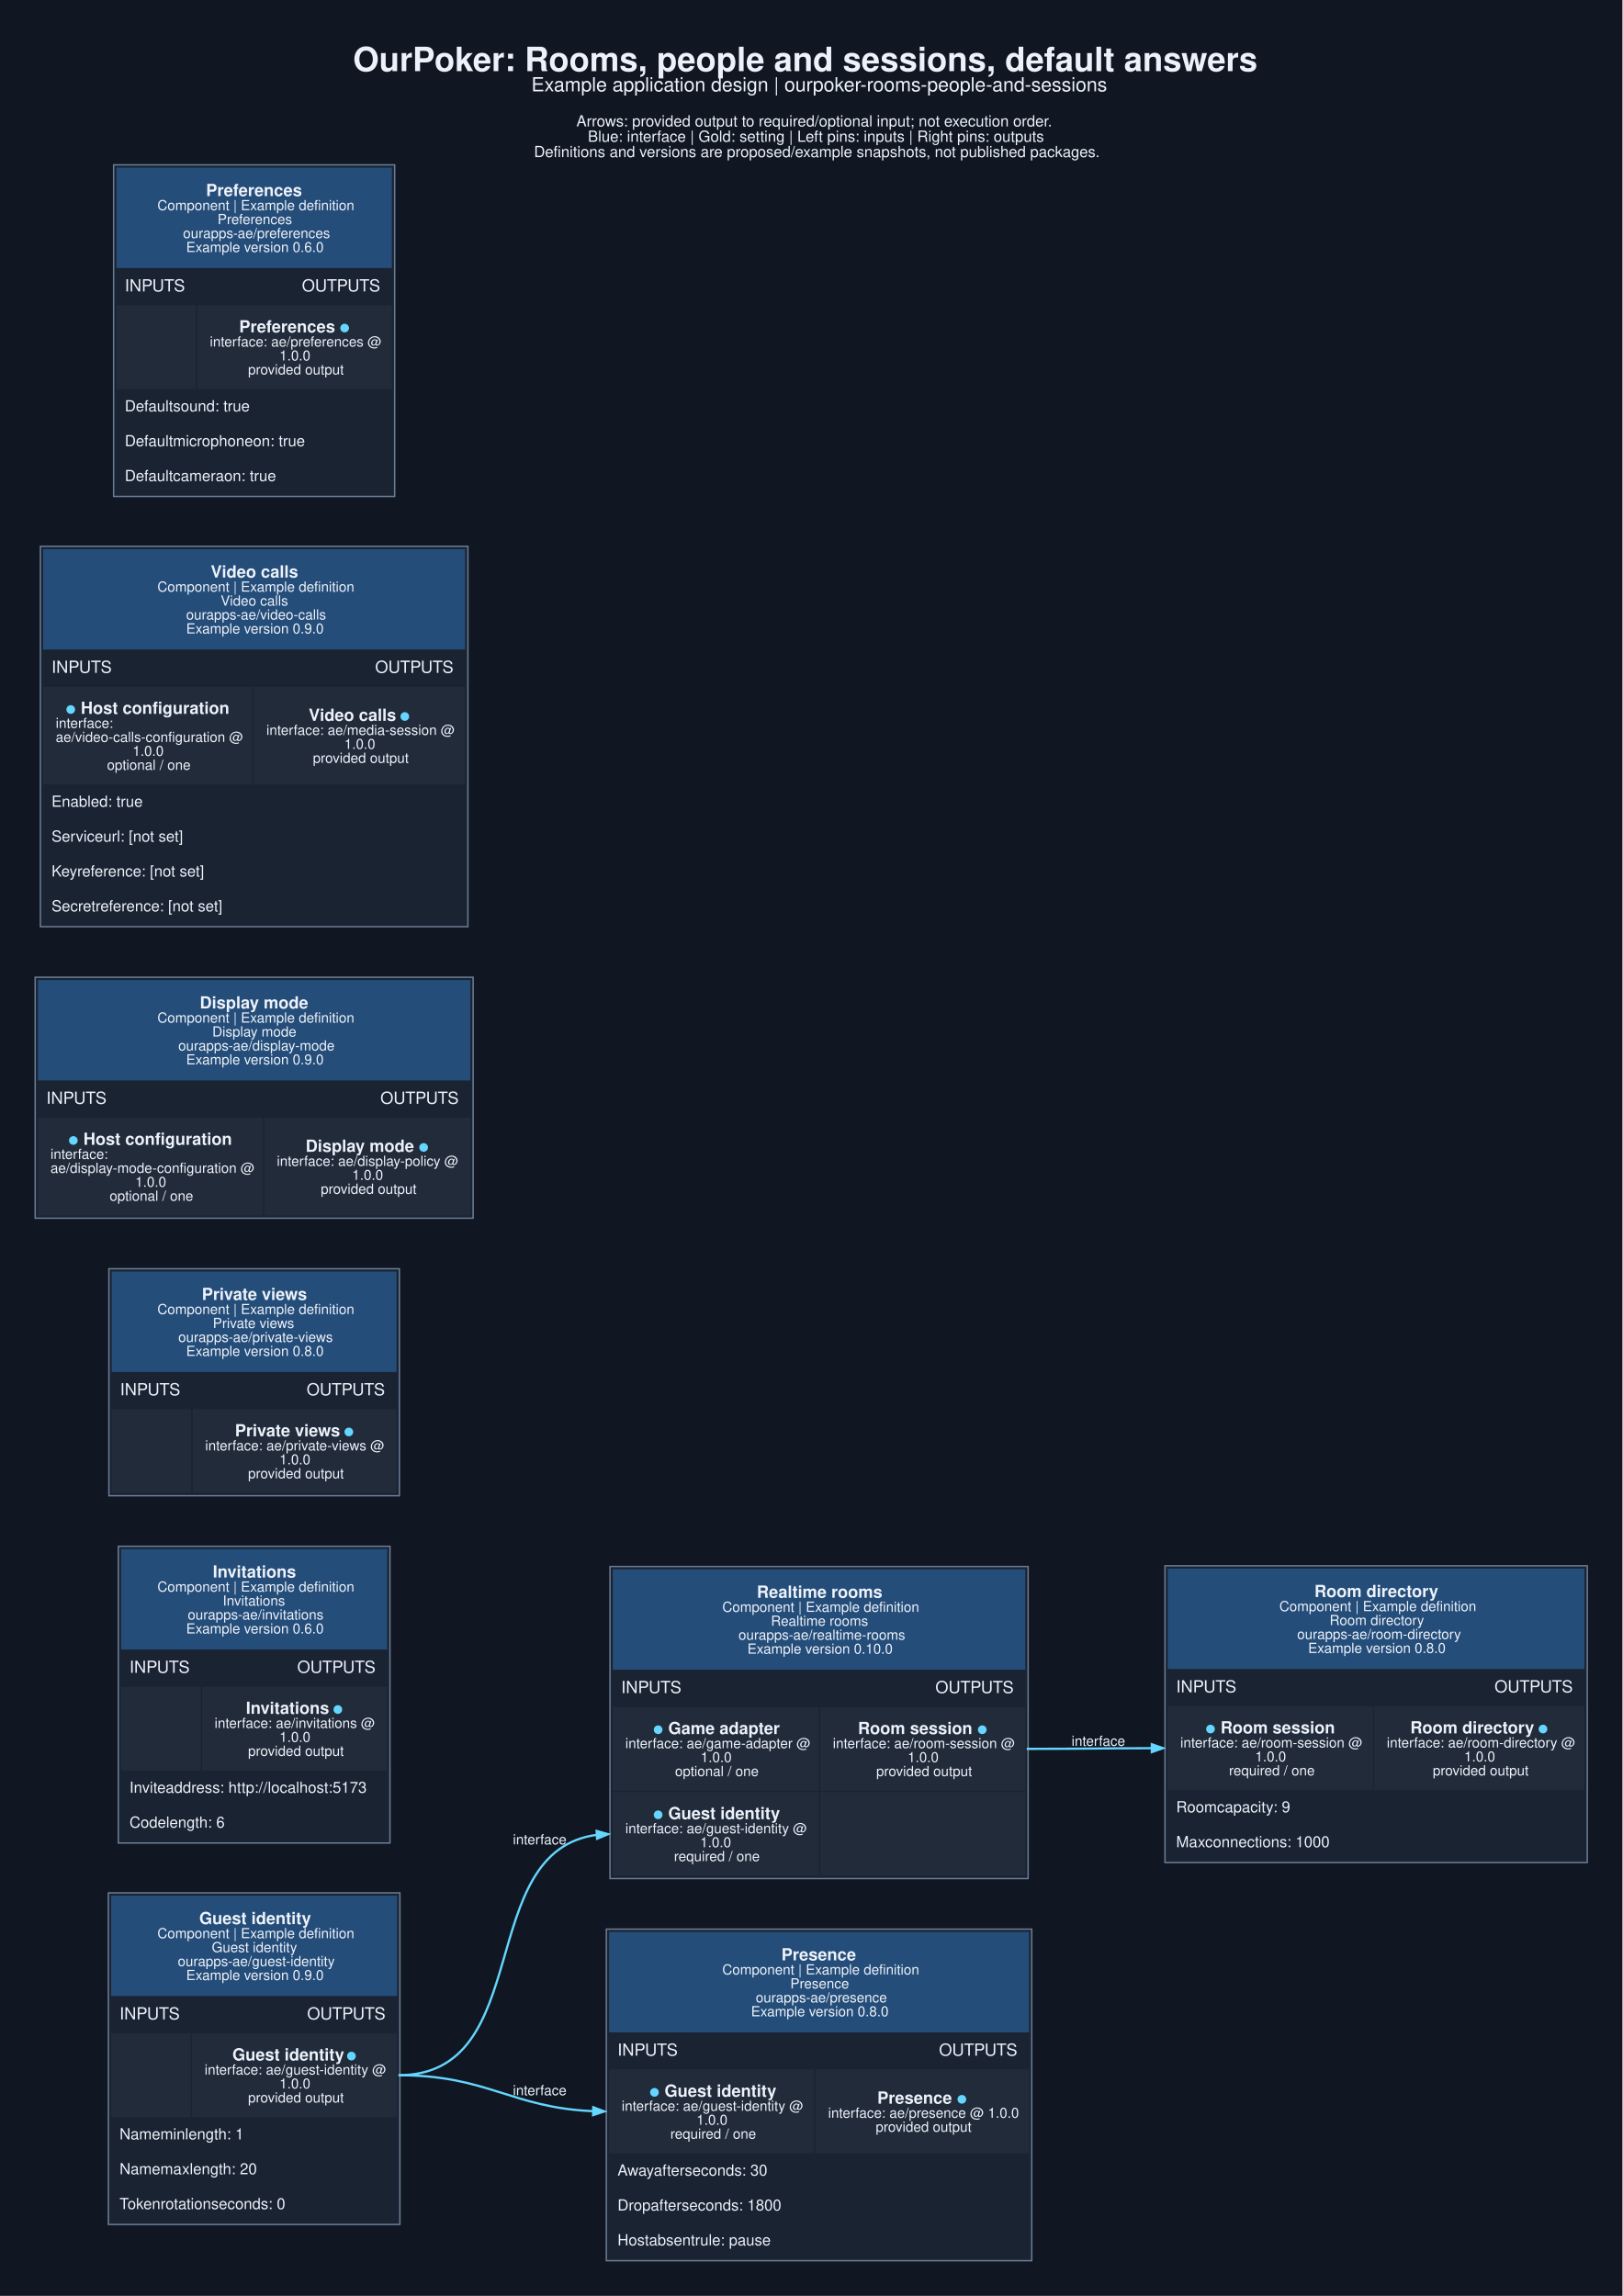
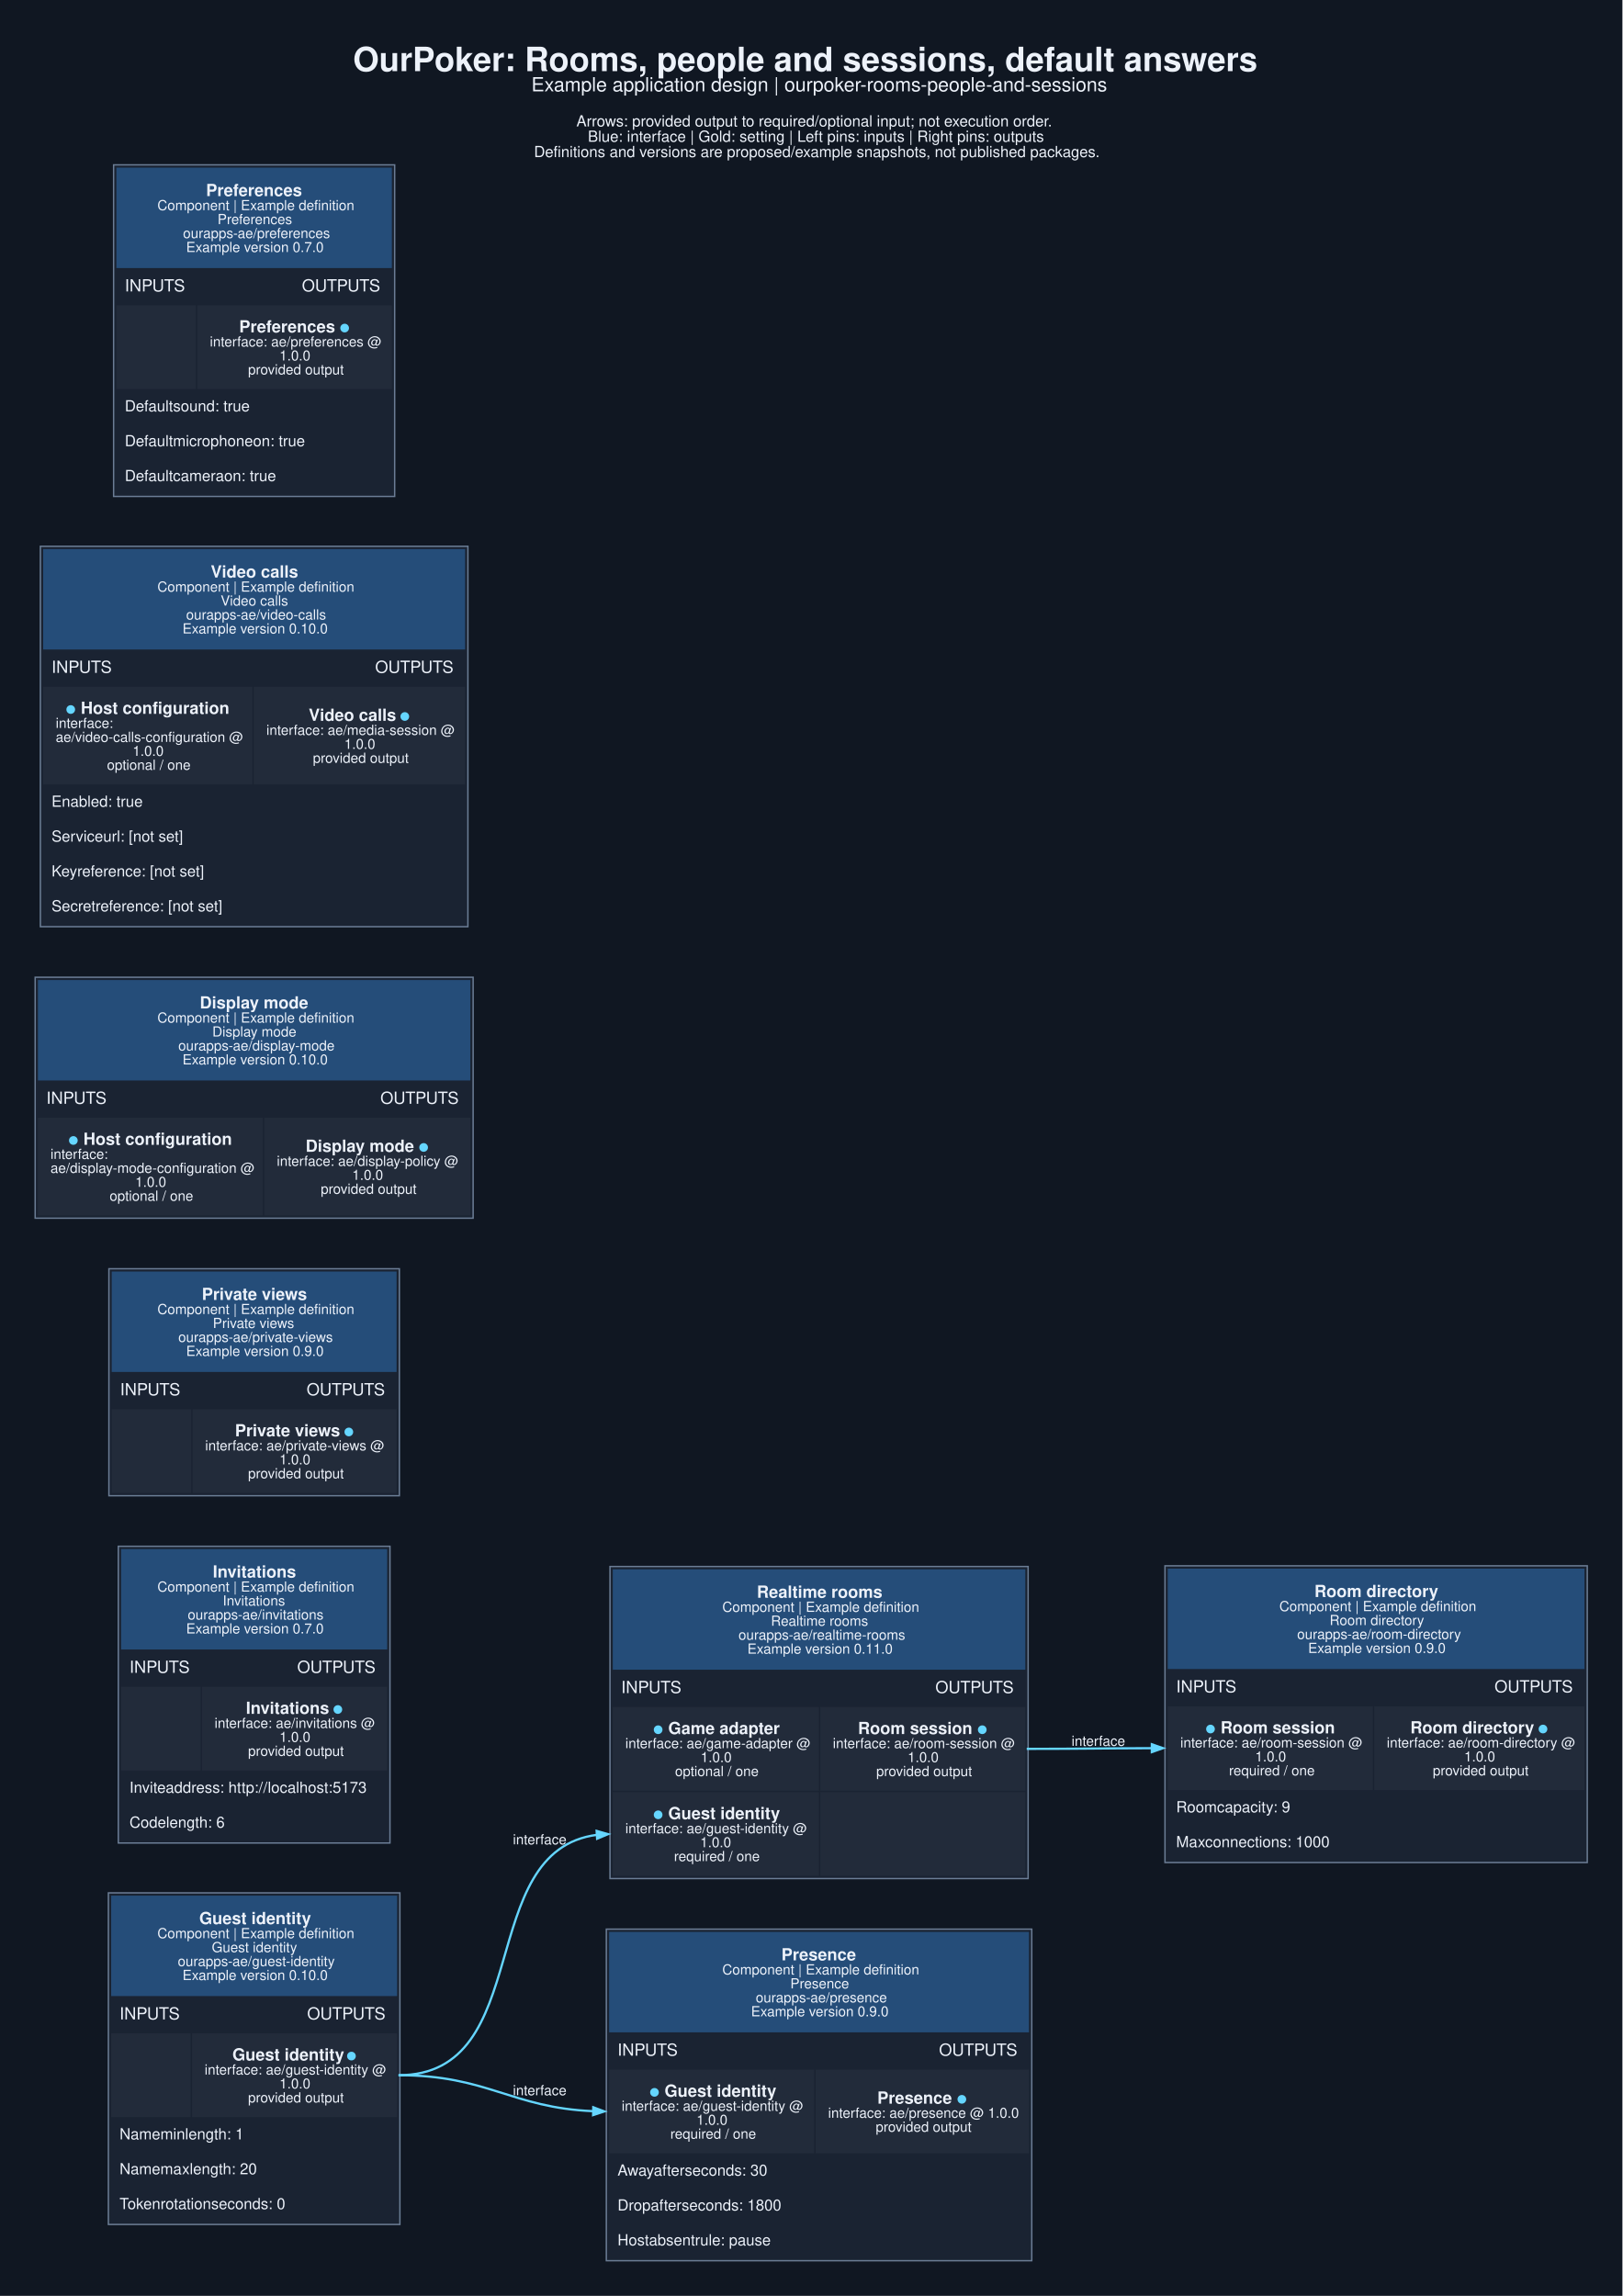
<svg xmlns="http://www.w3.org/2000/svg" width="1551pt" height="2195pt" viewBox="0.00 0.00 1551.00 2195.00">
  <g id="graph0" class="graph" transform="scale(1.33333 1.33333) rotate(0) translate(25.2 1620.95)">
    <polygon fill="#101722" stroke="none" points="-25.2,25.2 -25.2,-1620.95 1137.95,-1620.95 1137.95,25.2 -25.2,25.2" />
    <text xml:space="preserve" text-anchor="start" x="227.88" y="-1569.95" font-family="Helvetica,sans-Serif" font-weight="bold" font-size="24.00" fill="#edf2fa">OurPoker: Rooms, people and sessions, default answers</text>
    <text xml:space="preserve" text-anchor="start" x="355.75" y="-1555.45" font-family="Helvetica,sans-Serif" font-size="14.00" fill="#edf2fa">Example application design | ourpoker-rooms-people-and-sessions</text>
    <text xml:space="preserve" text-anchor="start" x="388" y="-1530.3" font-family="Helvetica,sans-Serif" font-size="11.00" fill="#edf2fa">Arrows: provided output to required/optional input; not execution order.</text>
    <text xml:space="preserve" text-anchor="start" x="396.25" y="-1519.3" font-family="Helvetica,sans-Serif" font-size="11.00" fill="#edf2fa">Blue: interface | Gold: setting | Left pins: inputs | Right pins: outputs</text>
    <text xml:space="preserve" text-anchor="start" x="357.62" y="-1508.3" font-family="Helvetica,sans-Serif" font-size="11.00" fill="#edf2fa">Definitions and versions are proposed/example snapshots, not published packages.</text>
    <g id="node1" class="node">
      <polygon fill="#1a2332" stroke="none" points="412.12,-274 412.12,-497.75 711.88,-497.75 711.88,-274 412.12,-274" />
      <polygon fill="#254d79" stroke="none" points="414.12,-423.75 414.12,-495.75 709.88,-495.75 709.88,-423.75 414.12,-423.75" />
      <text xml:space="preserve" text-anchor="start" x="517.38" y="-475.35" font-family="Helvetica,sans-Serif" font-weight="bold" font-size="12.00" fill="#edf2fa">Realtime rooms</text>
      <text xml:space="preserve" text-anchor="start" x="492.62" y="-465.25" font-family="Helvetica,sans-Serif" font-size="10.00" fill="#edf2fa">Component | Example definition</text>
      <text xml:space="preserve" text-anchor="start" x="527.5" y="-455.25" font-family="Helvetica,sans-Serif" font-size="10.00" fill="#edf2fa">Realtime rooms</text>
      <text xml:space="preserve" text-anchor="start" x="504.25" y="-445.25" font-family="Helvetica,sans-Serif" font-size="10.00" fill="#edf2fa">ourapps-ae/realtime-rooms</text>
-       <text xml:space="preserve" text-anchor="start" x="510.62" y="-435.25" font-family="Helvetica,sans-Serif" font-size="10.00" fill="#edf2fa">Example version 0.10.0</text>
+       <text xml:space="preserve" text-anchor="start" x="510.62" y="-435.25" font-family="Helvetica,sans-Serif" font-size="10.00" fill="#edf2fa">Example version 0.11.0</text>
      <text xml:space="preserve" text-anchor="start" x="420.12" y="-407" font-family="Helvetica,sans-Serif" font-size="12.00" fill="#edf2fa">INPUTS</text>
      <text xml:space="preserve" text-anchor="start" x="645.38" y="-407" font-family="Helvetica,sans-Serif" font-size="12.00" fill="#edf2fa">OUTPUTS</text>
      <polygon fill="#222b3a" stroke="none" points="414.12,-337 414.12,-397 561.88,-397 561.88,-337 414.12,-337" />
      <text xml:space="preserve" text-anchor="start" x="443" y="-377.6" font-family="Helvetica,sans-Serif" font-weight="bold" font-size="12.00" fill="#65d6ff">●</text>
      <text xml:space="preserve" text-anchor="start" x="450.5" y="-377.6" font-family="Helvetica,sans-Serif" font-weight="bold" font-size="12.00" fill="#edf2fa"> Game adapter</text>
      <text xml:space="preserve" text-anchor="start" x="423.12" y="-367.5" font-family="Helvetica,sans-Serif" font-size="10.00" fill="#edf2fa">interface: ae/game-adapter @</text>
      <text xml:space="preserve" text-anchor="start" x="477.12" y="-357.5" font-family="Helvetica,sans-Serif" font-size="10.00" fill="#edf2fa">1.0.0</text>
      <text xml:space="preserve" text-anchor="start" x="458.75" y="-347.5" font-family="Helvetica,sans-Serif" font-size="10.00" fill="#edf2fa">optional / one</text>
      <polygon fill="#222b3a" stroke="none" points="562.88,-337 562.88,-397 709.88,-397 709.88,-337 562.88,-337" />
      <text xml:space="preserve" text-anchor="start" x="589.88" y="-377.6" font-family="Helvetica,sans-Serif" font-weight="bold" font-size="12.00" fill="#edf2fa">Room session </text>
      <text xml:space="preserve" text-anchor="start" x="675.38" y="-377.6" font-family="Helvetica,sans-Serif" font-weight="bold" font-size="12.00" fill="#65d6ff">●</text>
      <text xml:space="preserve" text-anchor="start" x="571.88" y="-367.5" font-family="Helvetica,sans-Serif" font-size="10.00" fill="#edf2fa">interface: ae/room-session @</text>
      <text xml:space="preserve" text-anchor="start" x="625.5" y="-357.5" font-family="Helvetica,sans-Serif" font-size="10.00" fill="#edf2fa">1.0.0</text>
      <text xml:space="preserve" text-anchor="start" x="603" y="-347.5" font-family="Helvetica,sans-Serif" font-size="10.00" fill="#edf2fa">provided output</text>
      <polygon fill="#222b3a" stroke="none" points="414.12,-276 414.12,-336 561.88,-336 561.88,-276 414.12,-276" />
      <text xml:space="preserve" text-anchor="start" x="443" y="-316.6" font-family="Helvetica,sans-Serif" font-weight="bold" font-size="12.00" fill="#65d6ff">●</text>
      <text xml:space="preserve" text-anchor="start" x="450.5" y="-316.6" font-family="Helvetica,sans-Serif" font-weight="bold" font-size="12.00" fill="#edf2fa"> Guest identity</text>
      <text xml:space="preserve" text-anchor="start" x="423.12" y="-306.5" font-family="Helvetica,sans-Serif" font-size="10.00" fill="#edf2fa">interface: ae/guest-identity @</text>
      <text xml:space="preserve" text-anchor="start" x="476.75" y="-296.5" font-family="Helvetica,sans-Serif" font-size="10.00" fill="#edf2fa">1.0.0</text>
      <text xml:space="preserve" text-anchor="start" x="458" y="-286.5" font-family="Helvetica,sans-Serif" font-size="10.00" fill="#edf2fa">required / one</text>
      <polygon fill="#222b3a" stroke="none" points="562.88,-276 562.88,-336 709.88,-336 709.88,-276 562.88,-276" />
      <polygon fill="none" stroke="#6b7d95" points="412.12,-274 412.12,-497.75 711.88,-497.75 711.88,-274 412.12,-274" />
    </g>
    <g id="node2" class="node">
      <polygon fill="#1a2332" stroke="none" points="810,-285.5 810,-498.25 1112.75,-498.25 1112.75,-285.5 810,-285.5" />
      <polygon fill="#254d79" stroke="none" points="812,-424.25 812,-496.25 1110.75,-496.25 1110.75,-424.25 812,-424.25" />
      <text xml:space="preserve" text-anchor="start" x="917.12" y="-475.85" font-family="Helvetica,sans-Serif" font-weight="bold" font-size="12.00" fill="#edf2fa">Room directory</text>
      <text xml:space="preserve" text-anchor="start" x="892" y="-465.75" font-family="Helvetica,sans-Serif" font-size="10.00" fill="#edf2fa">Component | Example definition</text>
      <text xml:space="preserve" text-anchor="start" x="928" y="-455.75" font-family="Helvetica,sans-Serif" font-size="10.00" fill="#edf2fa">Room directory</text>
      <text xml:space="preserve" text-anchor="start" x="904.75" y="-445.75" font-family="Helvetica,sans-Serif" font-size="10.00" fill="#edf2fa">ourapps-ae/room-directory</text>
-       <text xml:space="preserve" text-anchor="start" x="912.62" y="-435.75" font-family="Helvetica,sans-Serif" font-size="10.00" fill="#edf2fa">Example version 0.8.0</text>
+       <text xml:space="preserve" text-anchor="start" x="912.62" y="-435.75" font-family="Helvetica,sans-Serif" font-size="10.00" fill="#edf2fa">Example version 0.9.0</text>
      <text xml:space="preserve" text-anchor="start" x="818" y="-407.5" font-family="Helvetica,sans-Serif" font-size="12.00" fill="#edf2fa">INPUTS</text>
      <text xml:space="preserve" text-anchor="start" x="1046.25" y="-407.5" font-family="Helvetica,sans-Serif" font-size="12.00" fill="#edf2fa">OUTPUTS</text>
      <polygon fill="#222b3a" stroke="none" points="812,-337.5 812,-397.5 959,-397.5 959,-337.5 812,-337.5" />
      <text xml:space="preserve" text-anchor="start" x="839" y="-378.1" font-family="Helvetica,sans-Serif" font-weight="bold" font-size="12.00" fill="#65d6ff">●</text>
      <text xml:space="preserve" text-anchor="start" x="846.5" y="-378.1" font-family="Helvetica,sans-Serif" font-weight="bold" font-size="12.00" fill="#edf2fa"> Room session</text>
      <text xml:space="preserve" text-anchor="start" x="821" y="-368" font-family="Helvetica,sans-Serif" font-size="10.00" fill="#edf2fa">interface: ae/room-session @</text>
      <text xml:space="preserve" text-anchor="start" x="874.62" y="-358" font-family="Helvetica,sans-Serif" font-size="10.00" fill="#edf2fa">1.0.0</text>
      <text xml:space="preserve" text-anchor="start" x="855.88" y="-348" font-family="Helvetica,sans-Serif" font-size="10.00" fill="#edf2fa">required / one</text>
      <polygon fill="#222b3a" stroke="none" points="960,-337.5 960,-397.5 1110.75,-397.5 1110.75,-337.5 960,-337.5" />
      <text xml:space="preserve" text-anchor="start" x="985.88" y="-378.1" font-family="Helvetica,sans-Serif" font-weight="bold" font-size="12.00" fill="#edf2fa">Room directory </text>
      <text xml:space="preserve" text-anchor="start" x="1077.38" y="-378.1" font-family="Helvetica,sans-Serif" font-weight="bold" font-size="12.00" fill="#65d6ff">●</text>
      <text xml:space="preserve" text-anchor="start" x="969" y="-368" font-family="Helvetica,sans-Serif" font-size="10.00" fill="#edf2fa">interface: ae/room-directory @</text>
      <text xml:space="preserve" text-anchor="start" x="1024.5" y="-358" font-family="Helvetica,sans-Serif" font-size="10.00" fill="#edf2fa">1.0.0</text>
      <text xml:space="preserve" text-anchor="start" x="1002" y="-348" font-family="Helvetica,sans-Serif" font-size="10.00" fill="#edf2fa">provided output</text>
      <text xml:space="preserve" text-anchor="start" x="818" y="-321.5" font-family="Helvetica,sans-Serif" font-size="11.00" fill="#edf2fa">Roomcapacity: 9</text>
      <text xml:space="preserve" text-anchor="start" x="818" y="-296.5" font-family="Helvetica,sans-Serif" font-size="11.00" fill="#edf2fa">Maxconnections: 1000</text>
      <polygon fill="none" stroke="#6b7d95" points="810,-285.5 810,-498.25 1112.75,-498.25 1112.75,-285.5 810,-285.5" />
    </g>
    <g id="edge2" class="edge">
      <path fill="none" stroke="#65d6ff" stroke-width="1.6" d="M710.88,-367C751.73,-367 764.45,-367.42 800.69,-367.49" />
      <polygon fill="#65d6ff" stroke="#65d6ff" stroke-width="1.6" points="800.58,-370.29 808.58,-367.5 800.58,-364.69 800.58,-370.29" />
      <text xml:space="preserve" text-anchor="middle" x="762.25" y="-369.15" font-family="Helvetica,sans-Serif" font-size="10.00" fill="#edf2fa">interface</text>
    </g>
    <g id="node3" class="node">
      <polygon fill="#1a2332" stroke="none" points="52.5,-26 52.5,-263.75 261.5,-263.75 261.5,-26 52.5,-26" />
      <polygon fill="#254d79" stroke="none" points="54.5,-189.75 54.5,-261.75 259.5,-261.75 259.5,-189.75 54.5,-189.75" />
      <text xml:space="preserve" text-anchor="start" x="117.62" y="-241.35" font-family="Helvetica,sans-Serif" font-weight="bold" font-size="12.00" fill="#edf2fa">Guest identity</text>
      <text xml:space="preserve" text-anchor="start" x="87.62" y="-231.25" font-family="Helvetica,sans-Serif" font-size="10.00" fill="#edf2fa">Component | Example definition</text>
      <text xml:space="preserve" text-anchor="start" x="126.62" y="-221.25" font-family="Helvetica,sans-Serif" font-size="10.00" fill="#edf2fa">Guest identity</text>
      <text xml:space="preserve" text-anchor="start" x="102.25" y="-211.25" font-family="Helvetica,sans-Serif" font-size="10.00" fill="#edf2fa">ourapps-ae/guest-identity</text>
-       <text xml:space="preserve" text-anchor="start" x="108.25" y="-201.25" font-family="Helvetica,sans-Serif" font-size="10.00" fill="#edf2fa">Example version 0.9.0</text>
+       <text xml:space="preserve" text-anchor="start" x="105.62" y="-201.25" font-family="Helvetica,sans-Serif" font-size="10.00" fill="#edf2fa">Example version 0.10.0</text>
      <text xml:space="preserve" text-anchor="start" x="60.5" y="-173" font-family="Helvetica,sans-Serif" font-size="12.00" fill="#edf2fa">INPUTS</text>
      <text xml:space="preserve" text-anchor="start" x="195" y="-173" font-family="Helvetica,sans-Serif" font-size="12.00" fill="#edf2fa">OUTPUTS</text>
      <polygon fill="#222b3a" stroke="none" points="54.5,-103 54.5,-163 111.5,-163 111.5,-103 54.5,-103" />
      <polygon fill="#222b3a" stroke="none" points="112.5,-103 112.5,-163 259.5,-163 259.5,-103 112.5,-103" />
      <text xml:space="preserve" text-anchor="start" x="141.38" y="-143.6" font-family="Helvetica,sans-Serif" font-weight="bold" font-size="12.00" fill="#edf2fa">Guest identity </text>
      <text xml:space="preserve" text-anchor="start" x="223.12" y="-143.6" font-family="Helvetica,sans-Serif" font-weight="bold" font-size="12.00" fill="#65d6ff">●</text>
      <text xml:space="preserve" text-anchor="start" x="121.5" y="-133.5" font-family="Helvetica,sans-Serif" font-size="10.00" fill="#edf2fa">interface: ae/guest-identity @</text>
      <text xml:space="preserve" text-anchor="start" x="175.12" y="-123.5" font-family="Helvetica,sans-Serif" font-size="10.00" fill="#edf2fa">1.0.0</text>
      <text xml:space="preserve" text-anchor="start" x="152.62" y="-113.5" font-family="Helvetica,sans-Serif" font-size="10.00" fill="#edf2fa">provided output</text>
      <text xml:space="preserve" text-anchor="start" x="60.5" y="-87" font-family="Helvetica,sans-Serif" font-size="11.00" fill="#edf2fa">Nameminlength: 1</text>
      <text xml:space="preserve" text-anchor="start" x="60.5" y="-62" font-family="Helvetica,sans-Serif" font-size="11.00" fill="#edf2fa">Namemaxlength: 20</text>
      <text xml:space="preserve" text-anchor="start" x="60.5" y="-37" font-family="Helvetica,sans-Serif" font-size="11.00" fill="#edf2fa">Tokenrotationseconds: 0</text>
      <polygon fill="none" stroke="#6b7d95" points="52.5,-26 52.5,-263.75 261.5,-263.75 261.5,-26 52.5,-26" />
    </g>
    <g id="edge1" class="edge">
      <path fill="none" stroke="#65d6ff" stroke-width="1.6" d="M260.5,-133C359.43,-133 314.09,-294.05 402.87,-305.37" />
      <polygon fill="#65d6ff" stroke="#65d6ff" stroke-width="1.6" points="402.55,-308.16 410.71,-305.85 402.89,-302.57 402.55,-308.16" />
      <text xml:space="preserve" text-anchor="middle" x="361.75" y="-298.53" font-family="Helvetica,sans-Serif" font-size="10.00" fill="#edf2fa">interface</text>
    </g>
    <g id="node4" class="node">
      <polygon fill="#1a2332" stroke="none" points="409.5,0 409.5,-237.75 714.5,-237.75 714.5,0 409.5,0" />
      <polygon fill="#254d79" stroke="none" points="411.5,-163.75 411.5,-235.75 712.5,-235.75 712.5,-163.75 411.5,-163.75" />
      <text xml:space="preserve" text-anchor="start" x="535" y="-215.35" font-family="Helvetica,sans-Serif" font-weight="bold" font-size="12.00" fill="#edf2fa">Presence</text>
      <text xml:space="preserve" text-anchor="start" x="492.62" y="-205.25" font-family="Helvetica,sans-Serif" font-size="10.00" fill="#edf2fa">Component | Example definition</text>
      <text xml:space="preserve" text-anchor="start" x="541.38" y="-195.25" font-family="Helvetica,sans-Serif" font-size="10.00" fill="#edf2fa">Presence</text>
      <text xml:space="preserve" text-anchor="start" x="516.62" y="-185.25" font-family="Helvetica,sans-Serif" font-size="10.00" fill="#edf2fa">ourapps-ae/presence</text>
-       <text xml:space="preserve" text-anchor="start" x="513.25" y="-175.25" font-family="Helvetica,sans-Serif" font-size="10.00" fill="#edf2fa">Example version 0.8.0</text>
+       <text xml:space="preserve" text-anchor="start" x="513.25" y="-175.25" font-family="Helvetica,sans-Serif" font-size="10.00" fill="#edf2fa">Example version 0.9.0</text>
      <text xml:space="preserve" text-anchor="start" x="417.5" y="-147" font-family="Helvetica,sans-Serif" font-size="12.00" fill="#edf2fa">INPUTS</text>
      <text xml:space="preserve" text-anchor="start" x="648" y="-147" font-family="Helvetica,sans-Serif" font-size="12.00" fill="#edf2fa">OUTPUTS</text>
      <polygon fill="#222b3a" stroke="none" points="411.5,-77 411.5,-137 558.5,-137 558.5,-77 411.5,-77" />
      <text xml:space="preserve" text-anchor="start" x="440.38" y="-117.6" font-family="Helvetica,sans-Serif" font-weight="bold" font-size="12.00" fill="#65d6ff">●</text>
      <text xml:space="preserve" text-anchor="start" x="447.88" y="-117.6" font-family="Helvetica,sans-Serif" font-weight="bold" font-size="12.00" fill="#edf2fa"> Guest identity</text>
      <text xml:space="preserve" text-anchor="start" x="420.5" y="-107.5" font-family="Helvetica,sans-Serif" font-size="10.00" fill="#edf2fa">interface: ae/guest-identity @</text>
      <text xml:space="preserve" text-anchor="start" x="474.12" y="-97.5" font-family="Helvetica,sans-Serif" font-size="10.00" fill="#edf2fa">1.0.0</text>
      <text xml:space="preserve" text-anchor="start" x="455.38" y="-87.5" font-family="Helvetica,sans-Serif" font-size="10.00" fill="#edf2fa">required / one</text>
      <polygon fill="#222b3a" stroke="none" points="559.5,-77 559.5,-137 712.5,-137 712.5,-77 559.5,-77" />
      <text xml:space="preserve" text-anchor="start" x="603.75" y="-112.6" font-family="Helvetica,sans-Serif" font-weight="bold" font-size="12.00" fill="#edf2fa">Presence </text>
      <text xml:space="preserve" text-anchor="start" x="660.75" y="-112.6" font-family="Helvetica,sans-Serif" font-weight="bold" font-size="12.00" fill="#65d6ff">●</text>
      <text xml:space="preserve" text-anchor="start" x="568.5" y="-102.5" font-family="Helvetica,sans-Serif" font-size="10.00" fill="#edf2fa">interface: ae/presence @ 1.0.0</text>
      <text xml:space="preserve" text-anchor="start" x="602.62" y="-92.5" font-family="Helvetica,sans-Serif" font-size="10.00" fill="#edf2fa">provided output</text>
      <text xml:space="preserve" text-anchor="start" x="417.5" y="-61" font-family="Helvetica,sans-Serif" font-size="11.00" fill="#edf2fa">Awayafterseconds: 30</text>
      <text xml:space="preserve" text-anchor="start" x="417.5" y="-36" font-family="Helvetica,sans-Serif" font-size="11.00" fill="#edf2fa">Dropafterseconds: 1800</text>
      <text xml:space="preserve" text-anchor="start" x="417.5" y="-11" font-family="Helvetica,sans-Serif" font-size="11.00" fill="#edf2fa">Hostabsentrule: pause</text>
      <polygon fill="none" stroke="#6b7d95" points="409.5,0 409.5,-237.75 714.5,-237.75 714.5,0 409.5,0" />
    </g>
    <g id="edge3" class="edge">
      <path fill="none" stroke="#65d6ff" stroke-width="1.6" d="M260.5,-133C324.59,-133 341.14,-109.67 400.22,-107.21" />
      <polygon fill="#65d6ff" stroke="#65d6ff" stroke-width="1.6" points="400.14,-110.01 408.08,-107.05 400.02,-104.41 400.14,-110.01" />
      <text xml:space="preserve" text-anchor="middle" x="361.75" y="-118.66" font-family="Helvetica,sans-Serif" font-size="10.00" fill="#edf2fa">interface</text>
    </g>
    <g id="node5" class="node">
      <polygon fill="#1a2332" stroke="none" points="59.62,-299.5 59.62,-512.25 254.38,-512.25 254.38,-299.5 59.62,-299.5" />
      <polygon fill="#254d79" stroke="none" points="61.62,-438.25 61.62,-510.25 252.38,-510.25 252.38,-438.25 61.62,-438.25" />
      <text xml:space="preserve" text-anchor="start" x="127.38" y="-489.85" font-family="Helvetica,sans-Serif" font-weight="bold" font-size="12.00" fill="#edf2fa">Invitations</text>
      <text xml:space="preserve" text-anchor="start" x="87.62" y="-479.75" font-family="Helvetica,sans-Serif" font-size="10.00" fill="#edf2fa">Component | Example definition</text>
      <text xml:space="preserve" text-anchor="start" x="134.5" y="-469.75" font-family="Helvetica,sans-Serif" font-size="10.00" fill="#edf2fa">Invitations</text>
      <text xml:space="preserve" text-anchor="start" x="109.38" y="-459.75" font-family="Helvetica,sans-Serif" font-size="10.00" fill="#edf2fa">ourapps-ae/invitations</text>
-       <text xml:space="preserve" text-anchor="start" x="108.25" y="-449.75" font-family="Helvetica,sans-Serif" font-size="10.00" fill="#edf2fa">Example version 0.6.0</text>
+       <text xml:space="preserve" text-anchor="start" x="108.25" y="-449.75" font-family="Helvetica,sans-Serif" font-size="10.00" fill="#edf2fa">Example version 0.7.0</text>
      <text xml:space="preserve" text-anchor="start" x="67.62" y="-421.5" font-family="Helvetica,sans-Serif" font-size="12.00" fill="#edf2fa">INPUTS</text>
      <text xml:space="preserve" text-anchor="start" x="187.88" y="-421.5" font-family="Helvetica,sans-Serif" font-size="12.00" fill="#edf2fa">OUTPUTS</text>
      <polygon fill="#222b3a" stroke="none" points="61.62,-351.5 61.62,-411.5 118.62,-411.5 118.62,-351.5 61.62,-351.5" />
      <polygon fill="#222b3a" stroke="none" points="119.62,-351.5 119.62,-411.5 252.38,-411.5 252.38,-351.5 119.62,-351.5" />
      <text xml:space="preserve" text-anchor="start" x="151.12" y="-392.1" font-family="Helvetica,sans-Serif" font-weight="bold" font-size="12.00" fill="#edf2fa">Invitations </text>
      <text xml:space="preserve" text-anchor="start" x="213.38" y="-392.1" font-family="Helvetica,sans-Serif" font-weight="bold" font-size="12.00" fill="#65d6ff">●</text>
      <text xml:space="preserve" text-anchor="start" x="128.62" y="-382" font-family="Helvetica,sans-Serif" font-size="10.00" fill="#edf2fa">interface: ae/invitations @</text>
      <text xml:space="preserve" text-anchor="start" x="175.12" y="-372" font-family="Helvetica,sans-Serif" font-size="10.00" fill="#edf2fa">1.0.0</text>
      <text xml:space="preserve" text-anchor="start" x="152.62" y="-362" font-family="Helvetica,sans-Serif" font-size="10.00" fill="#edf2fa">provided output</text>
      <text xml:space="preserve" text-anchor="start" x="67.62" y="-335.5" font-family="Helvetica,sans-Serif" font-size="11.00" fill="#edf2fa">Inviteaddress: http://localhost:5173</text>
      <text xml:space="preserve" text-anchor="start" x="67.62" y="-310.5" font-family="Helvetica,sans-Serif" font-size="11.00" fill="#edf2fa">Codelength: 6</text>
      <polygon fill="none" stroke="#6b7d95" points="59.62,-299.5 59.62,-512.25 254.38,-512.25 254.38,-299.5 59.62,-299.5" />
    </g>
    <g id="node6" class="node">
      <polygon fill="#1a2332" stroke="none" points="52.88,-548.5 52.88,-711.25 261.12,-711.25 261.12,-548.5 52.88,-548.5" />
      <polygon fill="#254d79" stroke="none" points="54.88,-637.25 54.88,-709.25 259.12,-709.25 259.12,-637.25 54.88,-637.25" />
      <text xml:space="preserve" text-anchor="start" x="119.5" y="-688.85" font-family="Helvetica,sans-Serif" font-weight="bold" font-size="12.00" fill="#edf2fa">Private views</text>
      <text xml:space="preserve" text-anchor="start" x="87.62" y="-678.75" font-family="Helvetica,sans-Serif" font-size="10.00" fill="#edf2fa">Component | Example definition</text>
      <text xml:space="preserve" text-anchor="start" x="127.38" y="-668.75" font-family="Helvetica,sans-Serif" font-size="10.00" fill="#edf2fa">Private views</text>
      <text xml:space="preserve" text-anchor="start" x="102.62" y="-658.75" font-family="Helvetica,sans-Serif" font-size="10.00" fill="#edf2fa">ourapps-ae/private-views</text>
-       <text xml:space="preserve" text-anchor="start" x="108.25" y="-648.75" font-family="Helvetica,sans-Serif" font-size="10.00" fill="#edf2fa">Example version 0.8.0</text>
+       <text xml:space="preserve" text-anchor="start" x="108.25" y="-648.75" font-family="Helvetica,sans-Serif" font-size="10.00" fill="#edf2fa">Example version 0.9.0</text>
      <text xml:space="preserve" text-anchor="start" x="60.88" y="-620.5" font-family="Helvetica,sans-Serif" font-size="12.00" fill="#edf2fa">INPUTS</text>
      <text xml:space="preserve" text-anchor="start" x="194.62" y="-620.5" font-family="Helvetica,sans-Serif" font-size="12.00" fill="#edf2fa">OUTPUTS</text>
      <polygon fill="#222b3a" stroke="none" points="54.88,-550.5 54.88,-610.5 111.88,-610.5 111.88,-550.5 54.88,-550.5" />
      <polygon fill="#222b3a" stroke="none" points="112.88,-550.5 112.88,-610.5 259.12,-610.5 259.12,-550.5 112.88,-550.5" />
      <text xml:space="preserve" text-anchor="start" x="143.25" y="-591.1" font-family="Helvetica,sans-Serif" font-weight="bold" font-size="12.00" fill="#edf2fa">Private views </text>
      <text xml:space="preserve" text-anchor="start" x="221.25" y="-591.1" font-family="Helvetica,sans-Serif" font-weight="bold" font-size="12.00" fill="#65d6ff">●</text>
      <text xml:space="preserve" text-anchor="start" x="121.88" y="-581" font-family="Helvetica,sans-Serif" font-size="10.00" fill="#edf2fa">interface: ae/private-views @</text>
      <text xml:space="preserve" text-anchor="start" x="175.12" y="-571" font-family="Helvetica,sans-Serif" font-size="10.00" fill="#edf2fa">1.0.0</text>
      <text xml:space="preserve" text-anchor="start" x="152.62" y="-561" font-family="Helvetica,sans-Serif" font-size="10.00" fill="#edf2fa">provided output</text>
      <polygon fill="none" stroke="#6b7d95" points="52.88,-548.5 52.88,-711.25 261.12,-711.25 261.12,-548.5 52.88,-548.5" />
    </g>
    <g id="node7" class="node">
      <polygon fill="#1a2332" stroke="none" points="0,-747.5 0,-920.25 314,-920.25 314,-747.5 0,-747.5" />
      <polygon fill="#254d79" stroke="none" points="2,-846.25 2,-918.25 312,-918.25 312,-846.25 2,-846.25" />
      <text xml:space="preserve" text-anchor="start" x="118" y="-897.85" font-family="Helvetica,sans-Serif" font-weight="bold" font-size="12.00" fill="#edf2fa">Display mode</text>
      <text xml:space="preserve" text-anchor="start" x="87.62" y="-887.75" font-family="Helvetica,sans-Serif" font-size="10.00" fill="#edf2fa">Component | Example definition</text>
      <text xml:space="preserve" text-anchor="start" x="127" y="-877.75" font-family="Helvetica,sans-Serif" font-size="10.00" fill="#edf2fa">Display mode</text>
      <text xml:space="preserve" text-anchor="start" x="102.62" y="-867.75" font-family="Helvetica,sans-Serif" font-size="10.00" fill="#edf2fa">ourapps-ae/display-mode</text>
-       <text xml:space="preserve" text-anchor="start" x="108.25" y="-857.75" font-family="Helvetica,sans-Serif" font-size="10.00" fill="#edf2fa">Example version 0.9.0</text>
+       <text xml:space="preserve" text-anchor="start" x="105.62" y="-857.75" font-family="Helvetica,sans-Serif" font-size="10.00" fill="#edf2fa">Example version 0.10.0</text>
      <text xml:space="preserve" text-anchor="start" x="8" y="-829.5" font-family="Helvetica,sans-Serif" font-size="12.00" fill="#edf2fa">INPUTS</text>
      <text xml:space="preserve" text-anchor="start" x="247.5" y="-829.5" font-family="Helvetica,sans-Serif" font-size="12.00" fill="#edf2fa">OUTPUTS</text>
      <polygon fill="#222b3a" stroke="none" points="2,-749.5 2,-819.5 163.25,-819.5 163.25,-749.5 2,-749.5" />
      <text xml:space="preserve" text-anchor="start" x="23.75" y="-800.1" font-family="Helvetica,sans-Serif" font-weight="bold" font-size="12.00" fill="#65d6ff">●</text>
      <text xml:space="preserve" text-anchor="start" x="31.25" y="-800.1" font-family="Helvetica,sans-Serif" font-weight="bold" font-size="12.00" fill="#edf2fa"> Host configuration</text>
      <text xml:space="preserve" text-anchor="start" x="11" y="-790" font-family="Helvetica,sans-Serif" font-size="10.00" fill="#edf2fa">interface:</text>
      <text xml:space="preserve" text-anchor="start" x="11" y="-780" font-family="Helvetica,sans-Serif" font-size="10.00" fill="#edf2fa">ae/display-mode-configuration @</text>
      <text xml:space="preserve" text-anchor="start" x="71.75" y="-770" font-family="Helvetica,sans-Serif" font-size="10.00" fill="#edf2fa">1.0.0</text>
      <text xml:space="preserve" text-anchor="start" x="53.38" y="-760" font-family="Helvetica,sans-Serif" font-size="10.00" fill="#edf2fa">optional / one</text>
      <polygon fill="#222b3a" stroke="none" points="164.25,-749.5 164.25,-819.5 312,-819.5 312,-749.5 164.25,-749.5" />
      <text xml:space="preserve" text-anchor="start" x="193.88" y="-795.1" font-family="Helvetica,sans-Serif" font-weight="bold" font-size="12.00" fill="#edf2fa">Display mode </text>
      <text xml:space="preserve" text-anchor="start" x="274.88" y="-795.1" font-family="Helvetica,sans-Serif" font-weight="bold" font-size="12.00" fill="#65d6ff">●</text>
      <text xml:space="preserve" text-anchor="start" x="173.25" y="-785" font-family="Helvetica,sans-Serif" font-size="10.00" fill="#edf2fa">interface: ae/display-policy @</text>
      <text xml:space="preserve" text-anchor="start" x="227.25" y="-775" font-family="Helvetica,sans-Serif" font-size="10.00" fill="#edf2fa">1.0.0</text>
      <text xml:space="preserve" text-anchor="start" x="204.75" y="-765" font-family="Helvetica,sans-Serif" font-size="10.00" fill="#edf2fa">provided output</text>
      <polygon fill="none" stroke="#6b7d95" points="0,-747.5 0,-920.25 314,-920.25 314,-747.5 0,-747.5" />
    </g>
    <g id="node8" class="node">
      <polygon fill="#1a2332" stroke="none" points="3.75,-956.5 3.75,-1229.25 310.25,-1229.25 310.25,-956.5 3.75,-956.5" />
      <polygon fill="#254d79" stroke="none" points="5.75,-1155.25 5.75,-1227.25 308.25,-1227.25 308.25,-1155.25 5.75,-1155.25" />
      <text xml:space="preserve" text-anchor="start" x="125.88" y="-1206.85" font-family="Helvetica,sans-Serif" font-weight="bold" font-size="12.00" fill="#edf2fa">Video calls</text>
      <text xml:space="preserve" text-anchor="start" x="87.62" y="-1196.75" font-family="Helvetica,sans-Serif" font-size="10.00" fill="#edf2fa">Component | Example definition</text>
      <text xml:space="preserve" text-anchor="start" x="133" y="-1186.75" font-family="Helvetica,sans-Serif" font-size="10.00" fill="#edf2fa">Video calls</text>
      <text xml:space="preserve" text-anchor="start" x="108.25" y="-1176.75" font-family="Helvetica,sans-Serif" font-size="10.00" fill="#edf2fa">ourapps-ae/video-calls</text>
-       <text xml:space="preserve" text-anchor="start" x="108.25" y="-1166.75" font-family="Helvetica,sans-Serif" font-size="10.00" fill="#edf2fa">Example version 0.9.0</text>
+       <text xml:space="preserve" text-anchor="start" x="105.62" y="-1166.75" font-family="Helvetica,sans-Serif" font-size="10.00" fill="#edf2fa">Example version 0.10.0</text>
      <text xml:space="preserve" text-anchor="start" x="11.75" y="-1138.5" font-family="Helvetica,sans-Serif" font-size="12.00" fill="#edf2fa">INPUTS</text>
      <text xml:space="preserve" text-anchor="start" x="243.75" y="-1138.5" font-family="Helvetica,sans-Serif" font-size="12.00" fill="#edf2fa">OUTPUTS</text>
      <polygon fill="#222b3a" stroke="none" points="5.75,-1058.5 5.75,-1128.5 155.75,-1128.5 155.75,-1058.5 5.75,-1058.5" />
      <text xml:space="preserve" text-anchor="start" x="21.88" y="-1109.1" font-family="Helvetica,sans-Serif" font-weight="bold" font-size="12.00" fill="#65d6ff">●</text>
      <text xml:space="preserve" text-anchor="start" x="29.38" y="-1109.1" font-family="Helvetica,sans-Serif" font-weight="bold" font-size="12.00" fill="#edf2fa"> Host configuration</text>
      <text xml:space="preserve" text-anchor="start" x="14.75" y="-1099" font-family="Helvetica,sans-Serif" font-size="10.00" fill="#edf2fa">interface:</text>
      <text xml:space="preserve" text-anchor="start" x="14.75" y="-1089" font-family="Helvetica,sans-Serif" font-size="10.00" fill="#edf2fa">ae/video-calls-configuration @</text>
      <text xml:space="preserve" text-anchor="start" x="69.88" y="-1079" font-family="Helvetica,sans-Serif" font-size="10.00" fill="#edf2fa">1.0.0</text>
      <text xml:space="preserve" text-anchor="start" x="51.5" y="-1069" font-family="Helvetica,sans-Serif" font-size="10.00" fill="#edf2fa">optional / one</text>
      <polygon fill="#222b3a" stroke="none" points="156.75,-1058.5 156.75,-1128.5 308.25,-1128.5 308.25,-1058.5 156.75,-1058.5" />
      <text xml:space="preserve" text-anchor="start" x="196.12" y="-1104.1" font-family="Helvetica,sans-Serif" font-weight="bold" font-size="12.00" fill="#edf2fa">Video calls </text>
      <text xml:space="preserve" text-anchor="start" x="261.38" y="-1104.1" font-family="Helvetica,sans-Serif" font-weight="bold" font-size="12.00" fill="#65d6ff">●</text>
      <text xml:space="preserve" text-anchor="start" x="165.75" y="-1094" font-family="Helvetica,sans-Serif" font-size="10.00" fill="#edf2fa">interface: ae/media-session @</text>
      <text xml:space="preserve" text-anchor="start" x="221.62" y="-1084" font-family="Helvetica,sans-Serif" font-size="10.00" fill="#edf2fa">1.0.0</text>
      <text xml:space="preserve" text-anchor="start" x="199.12" y="-1074" font-family="Helvetica,sans-Serif" font-size="10.00" fill="#edf2fa">provided output</text>
      <text xml:space="preserve" text-anchor="start" x="11.75" y="-1042.5" font-family="Helvetica,sans-Serif" font-size="11.00" fill="#edf2fa">Enabled: true</text>
      <text xml:space="preserve" text-anchor="start" x="11.75" y="-1017.5" font-family="Helvetica,sans-Serif" font-size="11.00" fill="#edf2fa">Serviceurl: [not set]</text>
      <text xml:space="preserve" text-anchor="start" x="11.75" y="-992.5" font-family="Helvetica,sans-Serif" font-size="11.00" fill="#edf2fa">Keyreference: [not set]</text>
      <text xml:space="preserve" text-anchor="start" x="11.75" y="-967.5" font-family="Helvetica,sans-Serif" font-size="11.00" fill="#edf2fa">Secretreference: [not set]</text>
      <polygon fill="none" stroke="#6b7d95" points="3.75,-956.5 3.75,-1229.25 310.25,-1229.25 310.25,-956.5 3.75,-956.5" />
    </g>
    <g id="node9" class="node">
      <polygon fill="#1a2332" stroke="none" points="56.25,-1265 56.25,-1502.75 257.75,-1502.75 257.75,-1265 56.25,-1265" />
      <polygon fill="#254d79" stroke="none" points="58.25,-1428.75 58.25,-1500.75 255.75,-1500.75 255.75,-1428.75 58.25,-1428.75" />
      <text xml:space="preserve" text-anchor="start" x="122.5" y="-1480.35" font-family="Helvetica,sans-Serif" font-weight="bold" font-size="12.00" fill="#edf2fa">Preferences</text>
      <text xml:space="preserve" text-anchor="start" x="87.62" y="-1470.25" font-family="Helvetica,sans-Serif" font-size="10.00" fill="#edf2fa">Component | Example definition</text>
      <text xml:space="preserve" text-anchor="start" x="130.75" y="-1460.25" font-family="Helvetica,sans-Serif" font-size="10.00" fill="#edf2fa">Preferences</text>
      <text xml:space="preserve" text-anchor="start" x="106" y="-1450.25" font-family="Helvetica,sans-Serif" font-size="10.00" fill="#edf2fa">ourapps-ae/preferences</text>
-       <text xml:space="preserve" text-anchor="start" x="108.25" y="-1440.25" font-family="Helvetica,sans-Serif" font-size="10.00" fill="#edf2fa">Example version 0.6.0</text>
+       <text xml:space="preserve" text-anchor="start" x="108.25" y="-1440.25" font-family="Helvetica,sans-Serif" font-size="10.00" fill="#edf2fa">Example version 0.7.0</text>
      <text xml:space="preserve" text-anchor="start" x="64.25" y="-1412" font-family="Helvetica,sans-Serif" font-size="12.00" fill="#edf2fa">INPUTS</text>
      <text xml:space="preserve" text-anchor="start" x="191.25" y="-1412" font-family="Helvetica,sans-Serif" font-size="12.00" fill="#edf2fa">OUTPUTS</text>
      <polygon fill="#222b3a" stroke="none" points="58.25,-1342 58.25,-1402 115.25,-1402 115.25,-1342 58.25,-1342" />
      <polygon fill="#222b3a" stroke="none" points="116.25,-1342 116.25,-1402 255.75,-1402 255.75,-1342 116.25,-1342" />
      <text xml:space="preserve" text-anchor="start" x="146.25" y="-1382.6" font-family="Helvetica,sans-Serif" font-weight="bold" font-size="12.00" fill="#edf2fa">Preferences </text>
      <text xml:space="preserve" text-anchor="start" x="218.25" y="-1382.6" font-family="Helvetica,sans-Serif" font-weight="bold" font-size="12.00" fill="#65d6ff">●</text>
      <text xml:space="preserve" text-anchor="start" x="125.25" y="-1372.5" font-family="Helvetica,sans-Serif" font-size="10.00" fill="#edf2fa">interface: ae/preferences @</text>
      <text xml:space="preserve" text-anchor="start" x="175.12" y="-1362.5" font-family="Helvetica,sans-Serif" font-size="10.00" fill="#edf2fa">1.0.0</text>
      <text xml:space="preserve" text-anchor="start" x="152.62" y="-1352.5" font-family="Helvetica,sans-Serif" font-size="10.00" fill="#edf2fa">provided output</text>
      <text xml:space="preserve" text-anchor="start" x="64.25" y="-1326" font-family="Helvetica,sans-Serif" font-size="11.00" fill="#edf2fa">Defaultsound: true</text>
      <text xml:space="preserve" text-anchor="start" x="64.25" y="-1301" font-family="Helvetica,sans-Serif" font-size="11.00" fill="#edf2fa">Defaultmicrophoneon: true</text>
      <text xml:space="preserve" text-anchor="start" x="64.25" y="-1276" font-family="Helvetica,sans-Serif" font-size="11.00" fill="#edf2fa">Defaultcameraon: true</text>
      <polygon fill="none" stroke="#6b7d95" points="56.25,-1265 56.25,-1502.75 257.75,-1502.75 257.75,-1265 56.25,-1265" />
    </g>
  </g>
</svg>
